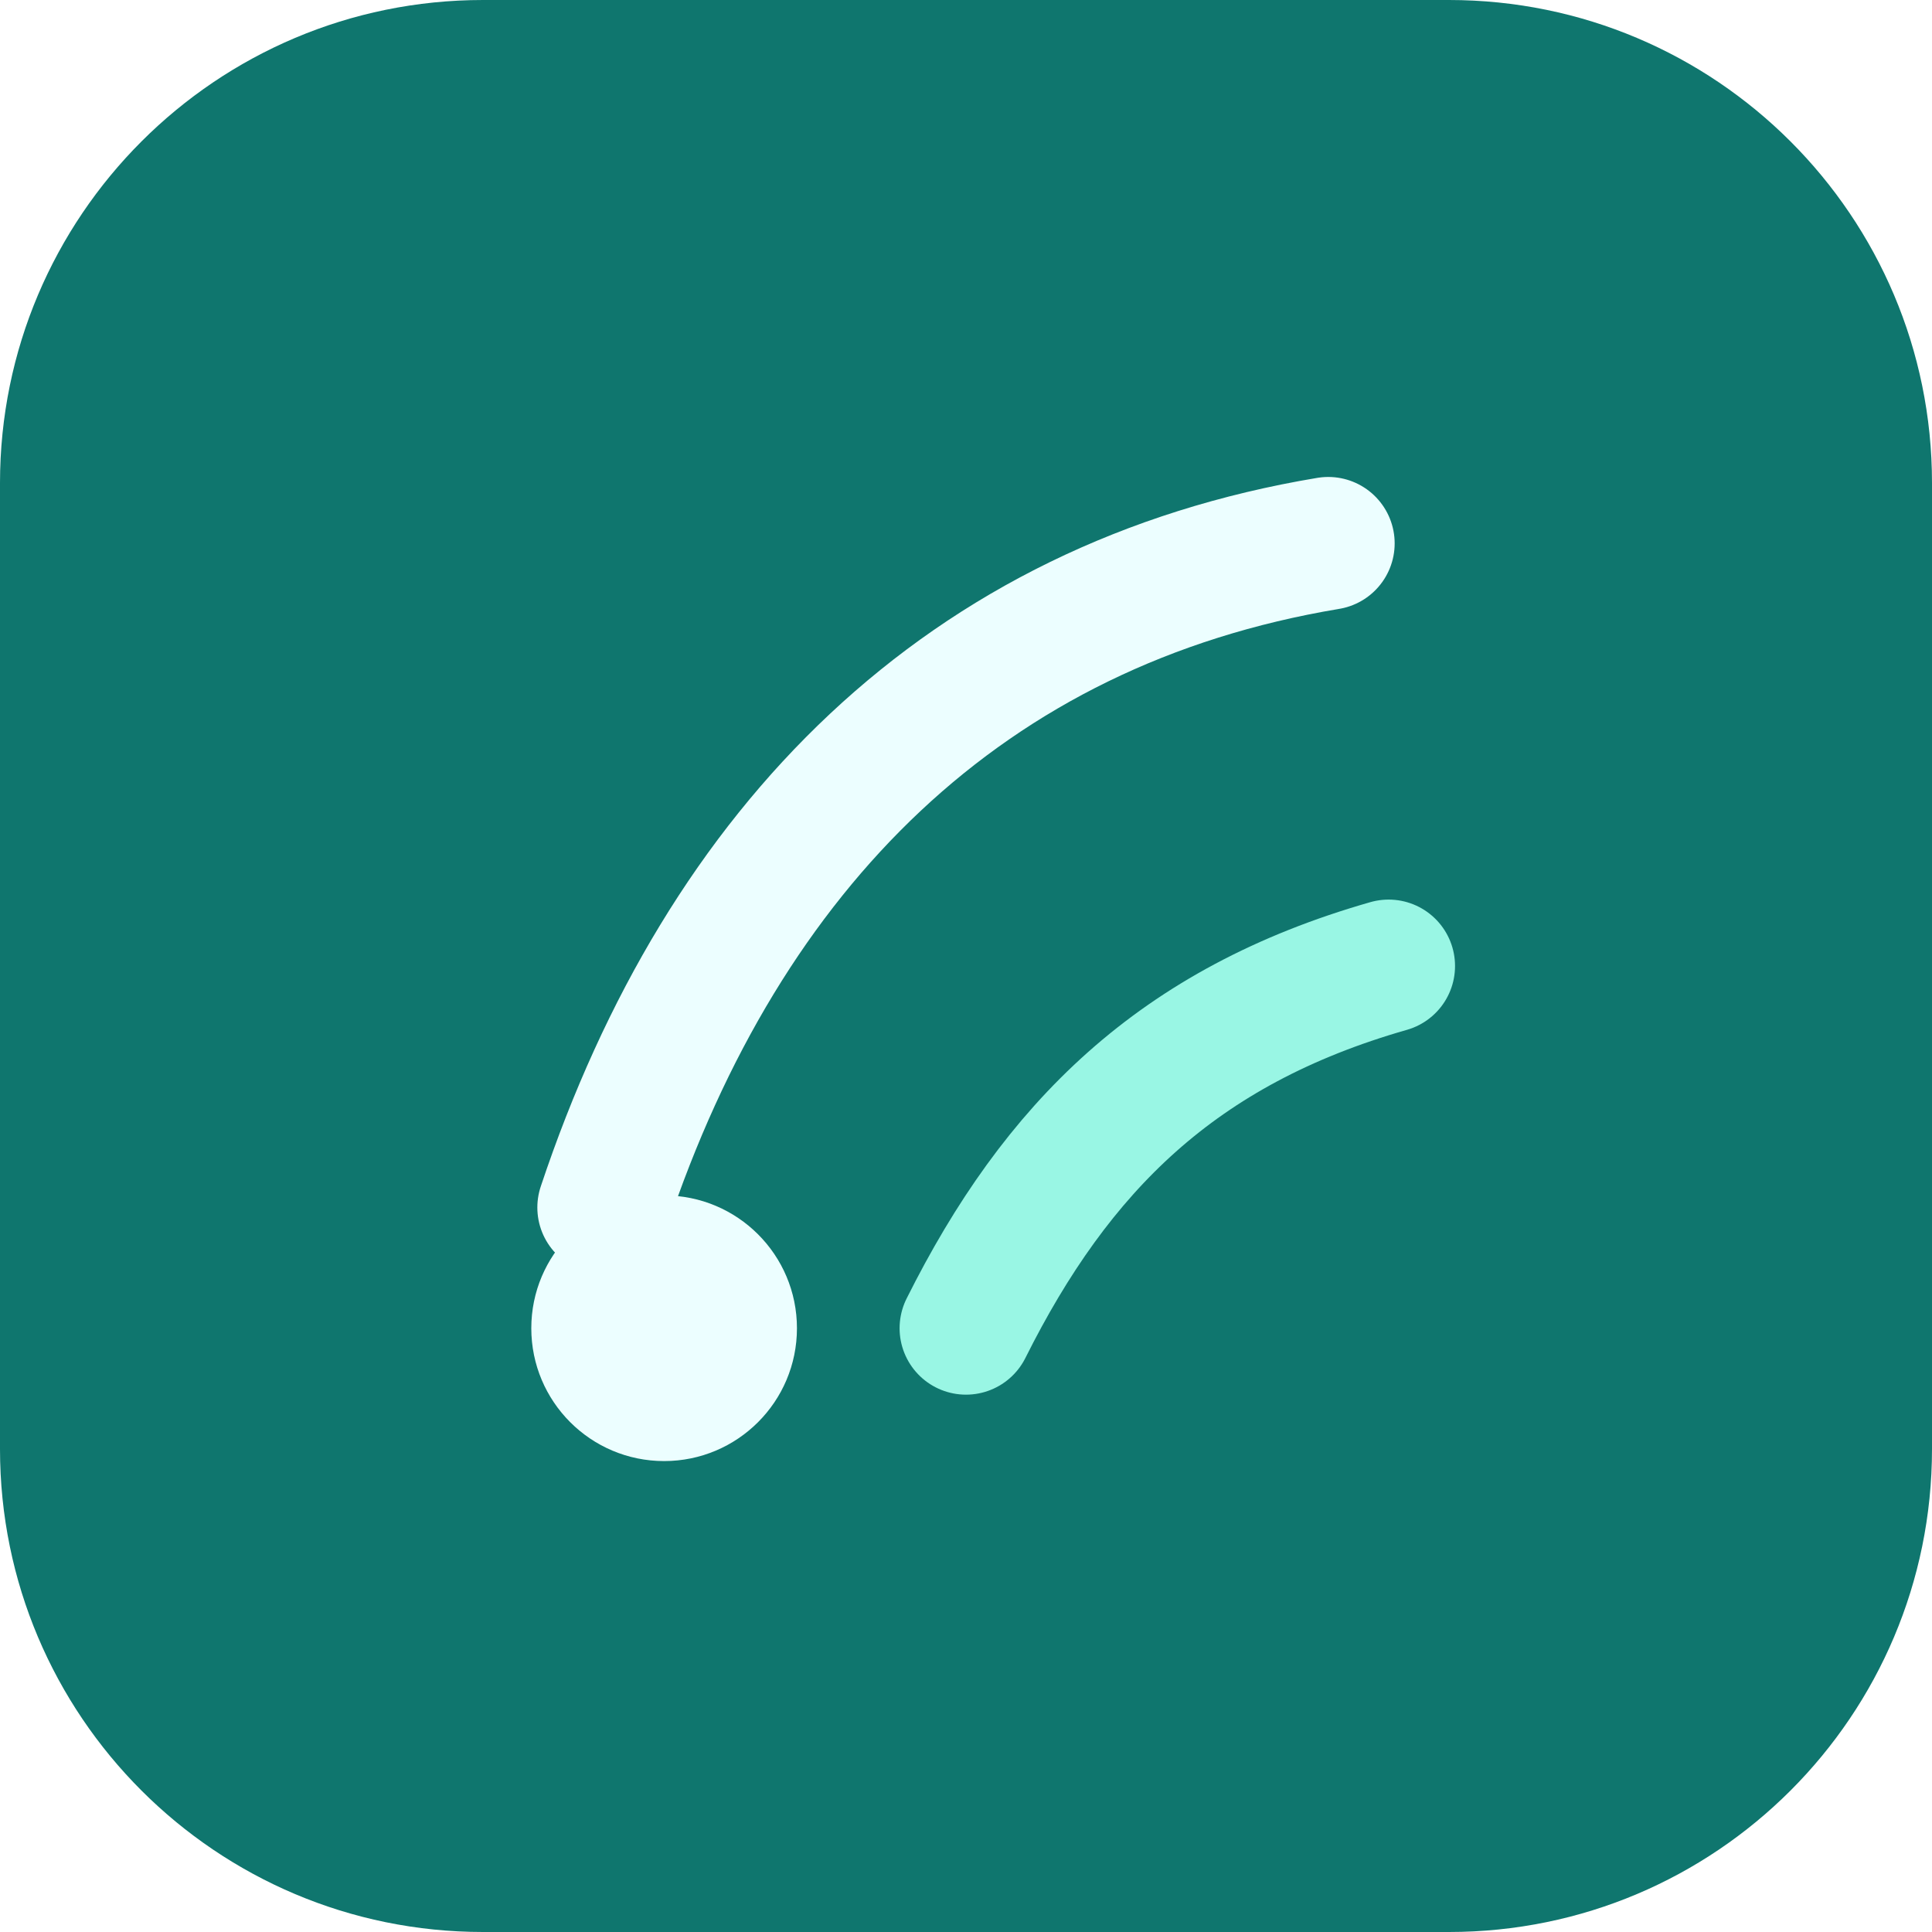
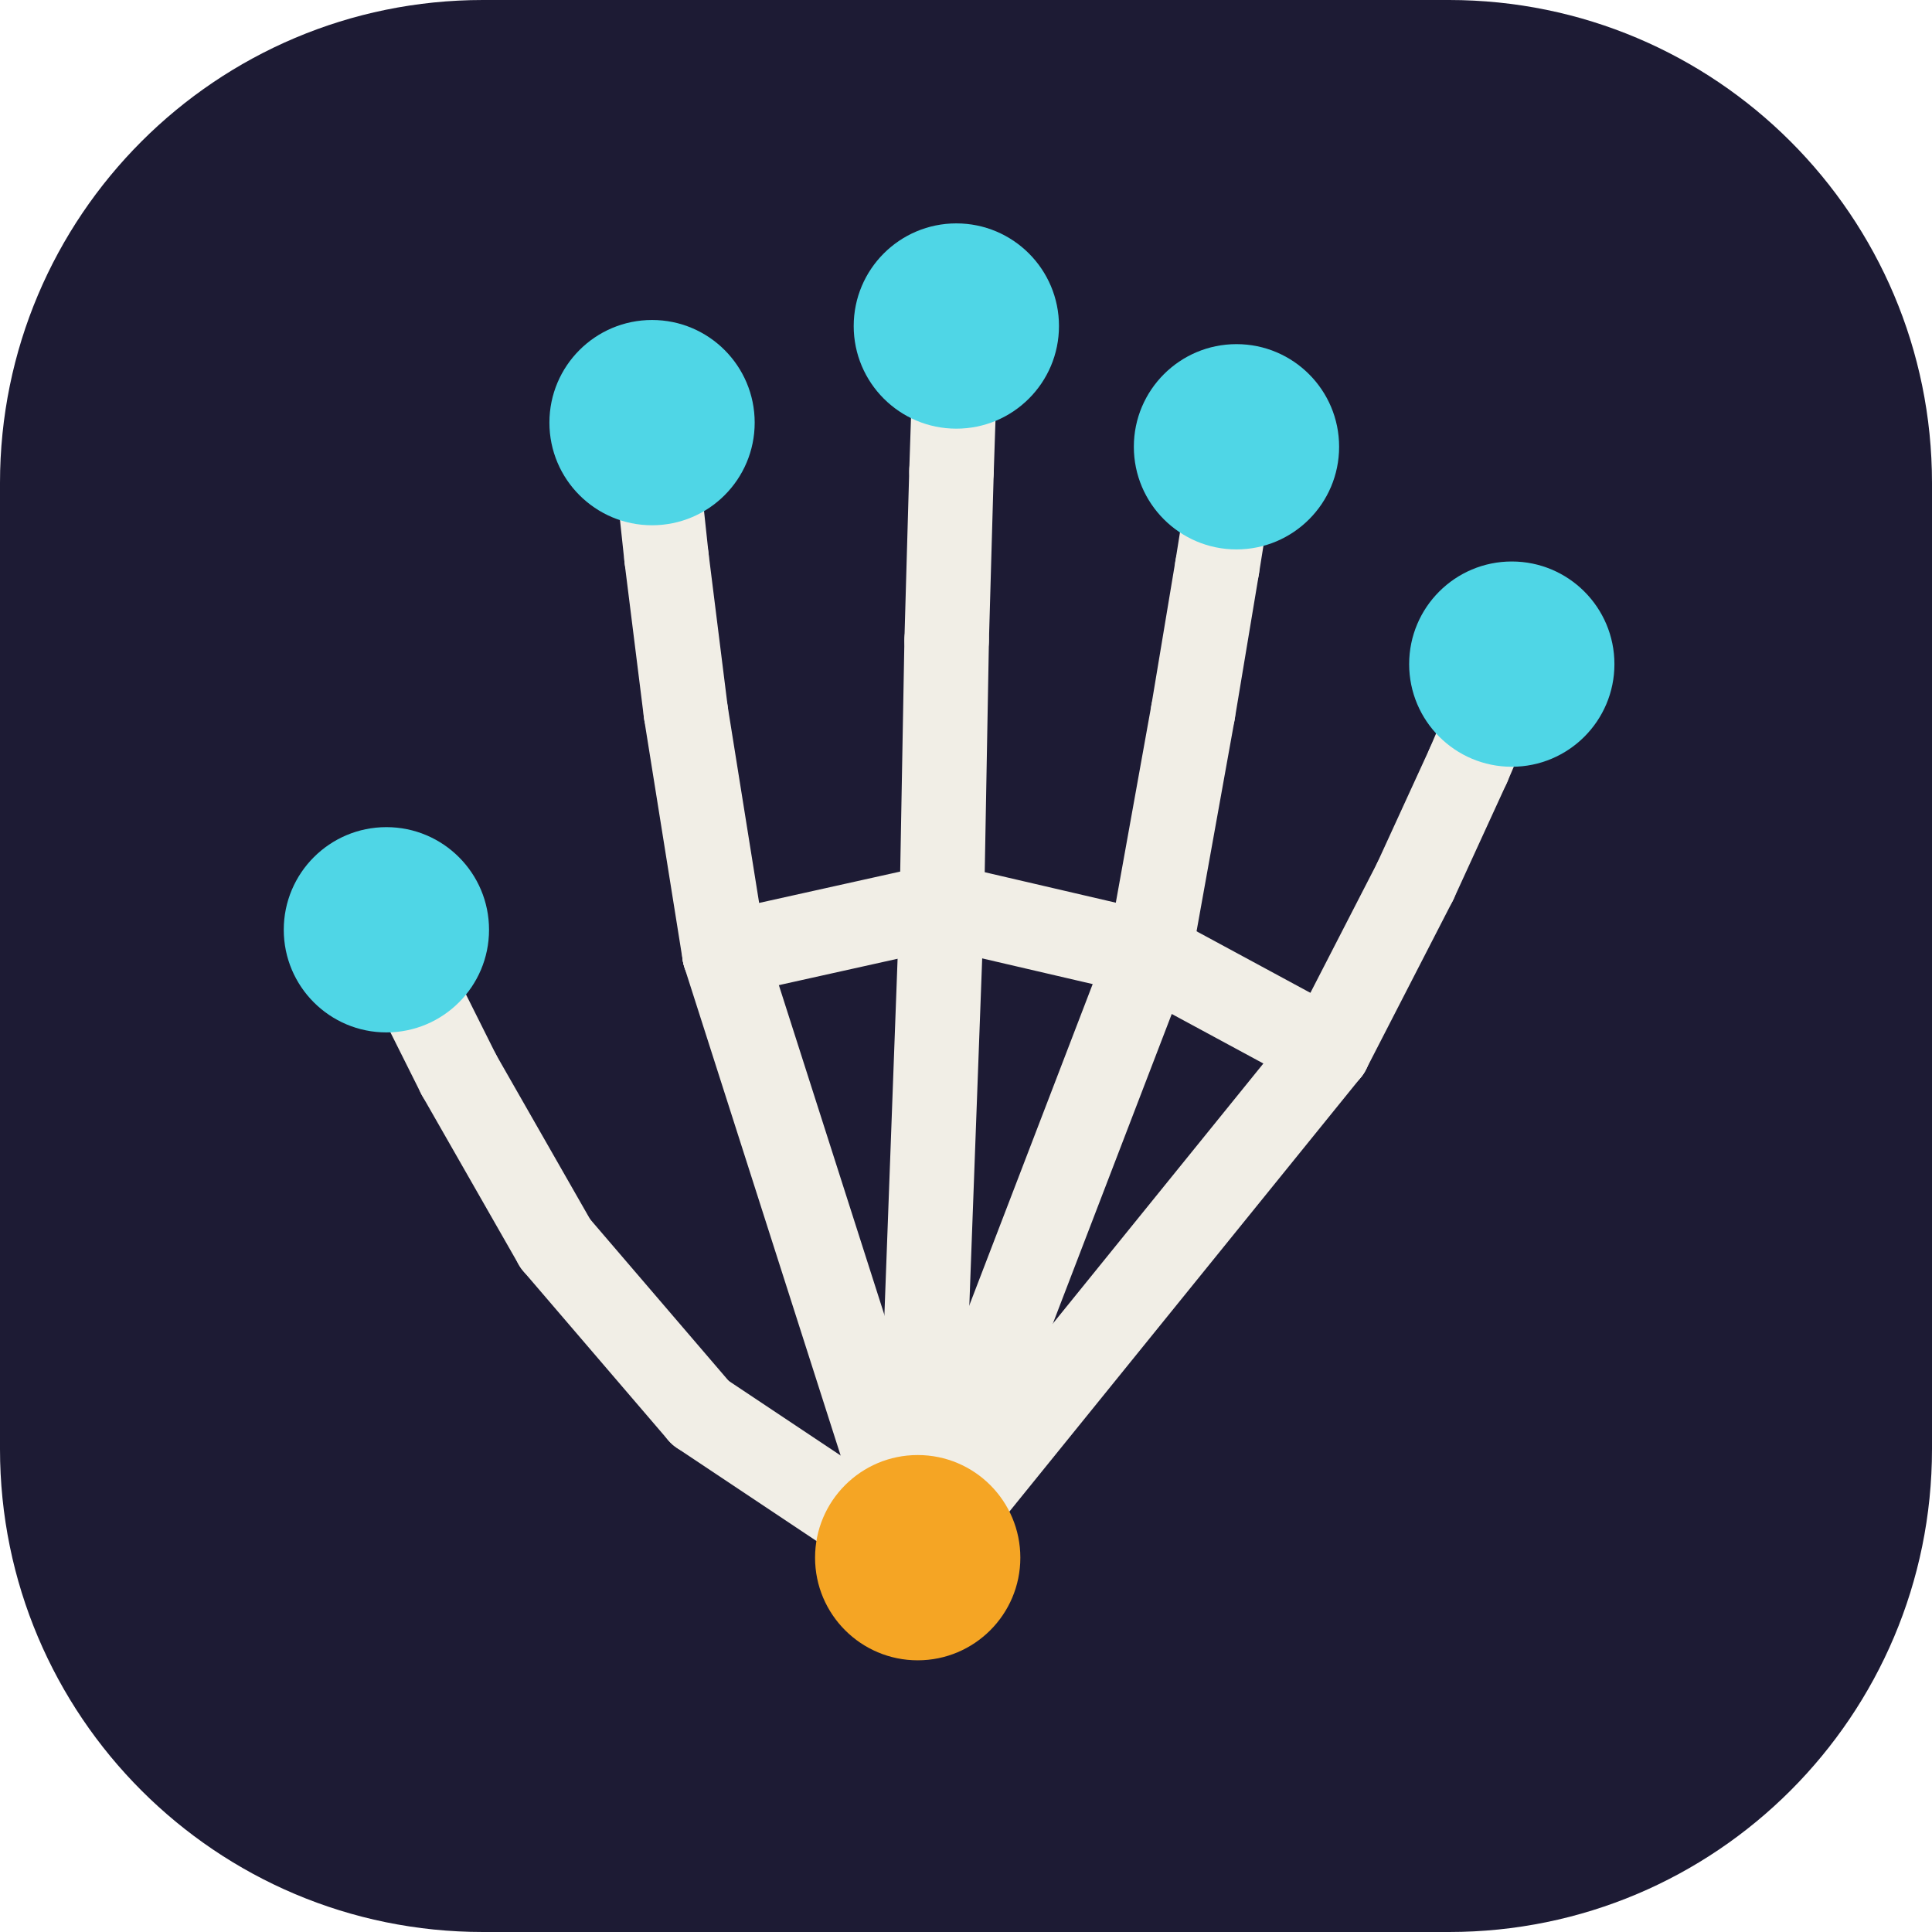
<svg xmlns="http://www.w3.org/2000/svg" viewBox="0 0 32 32" fill="none">
-   <rect width="32" height="32" rx="8" fill="#0f766e" />
-   <path d="M10 20c2-6 6-10 12-11" stroke="#ecfeff" stroke-width="2.2" stroke-linecap="round" />
-   <path d="M16 22c1.5-3 3.5-5 7-6" stroke="#99f6e4" stroke-width="2.2" stroke-linecap="round" />
-   <circle cx="11" cy="22" r="2.2" fill="#ecfeff" />
+   <rect width="32" height="32" rx="8" fill="#1d1b34" />
+   <g stroke="#f1eee6" stroke-width="1.4" stroke-linecap="round">
+     <line x1="15.2" y1="25.8" x2="11.6" y2="23.4" />
+     <line x1="11.6" y1="23.4" x2="9.2" y2="20.6" />
+     <line x1="9.2" y1="20.6" x2="7.6" y2="17.8" />
+     <line x1="7.6" y1="17.8" x2="6.4" y2="15.4" />
+     <line x1="15.2" y1="25.8" x2="12.0" y2="15.8" />
+     <line x1="12.0" y1="15.8" x2="11.36" y2="11.8" />
+     <line x1="11.36" y1="11.8" x2="11.04" y2="9.24" />
+     <line x1="11.04" y1="9.24" x2="10.8" y2="7.0" />
+     <line x1="15.2" y1="25.8" x2="15.6" y2="15.0" />
+     <line x1="15.6" y1="15.0" x2="15.68" y2="10.6" />
+     <line x1="15.68" y1="10.6" x2="15.76" y2="7.8" />
+     <line x1="15.76" y1="7.8" x2="15.84" y2="5.4" />
+     <line x1="15.2" y1="25.8" x2="19.04" y2="15.8" />
+     <line x1="19.04" y1="15.8" x2="19.76" y2="11.8" />
+     <line x1="19.76" y1="11.8" x2="20.16" y2="9.4" />
+     <line x1="20.16" y1="9.4" x2="20.48" y2="7.4" />
+     <line x1="15.2" y1="25.8" x2="22.0" y2="17.4" />
+     <line x1="22.0" y1="17.4" x2="23.44" y2="14.6" />
+     <line x1="23.44" y1="14.6" x2="24.32" y2="12.68" />
+     <line x1="24.32" y1="12.68" x2="25.04" y2="11.0" />
+     <line x1="12.0" y1="15.8" x2="15.6" y2="15.0" />
+     <line x1="15.6" y1="15.0" x2="19.04" y2="15.8" />
+     <line x1="19.04" y1="15.8" x2="22.0" y2="17.4" />
+   </g>
+   <circle cx="6.4" cy="15.4" r="1.7" fill="#4fd6e6" />
+   <circle cx="10.8" cy="7.0" r="1.7" fill="#4fd6e6" />
+   <circle cx="15.84" cy="5.4" r="1.7" fill="#4fd6e6" />
+   <circle cx="20.48" cy="7.4" r="1.7" fill="#4fd6e6" />
+   <circle cx="25.04" cy="11.0" r="1.7" fill="#4fd6e6" />
+   <circle cx="15.2" cy="25.8" r="1.7" fill="#f5a524" />
</svg>
